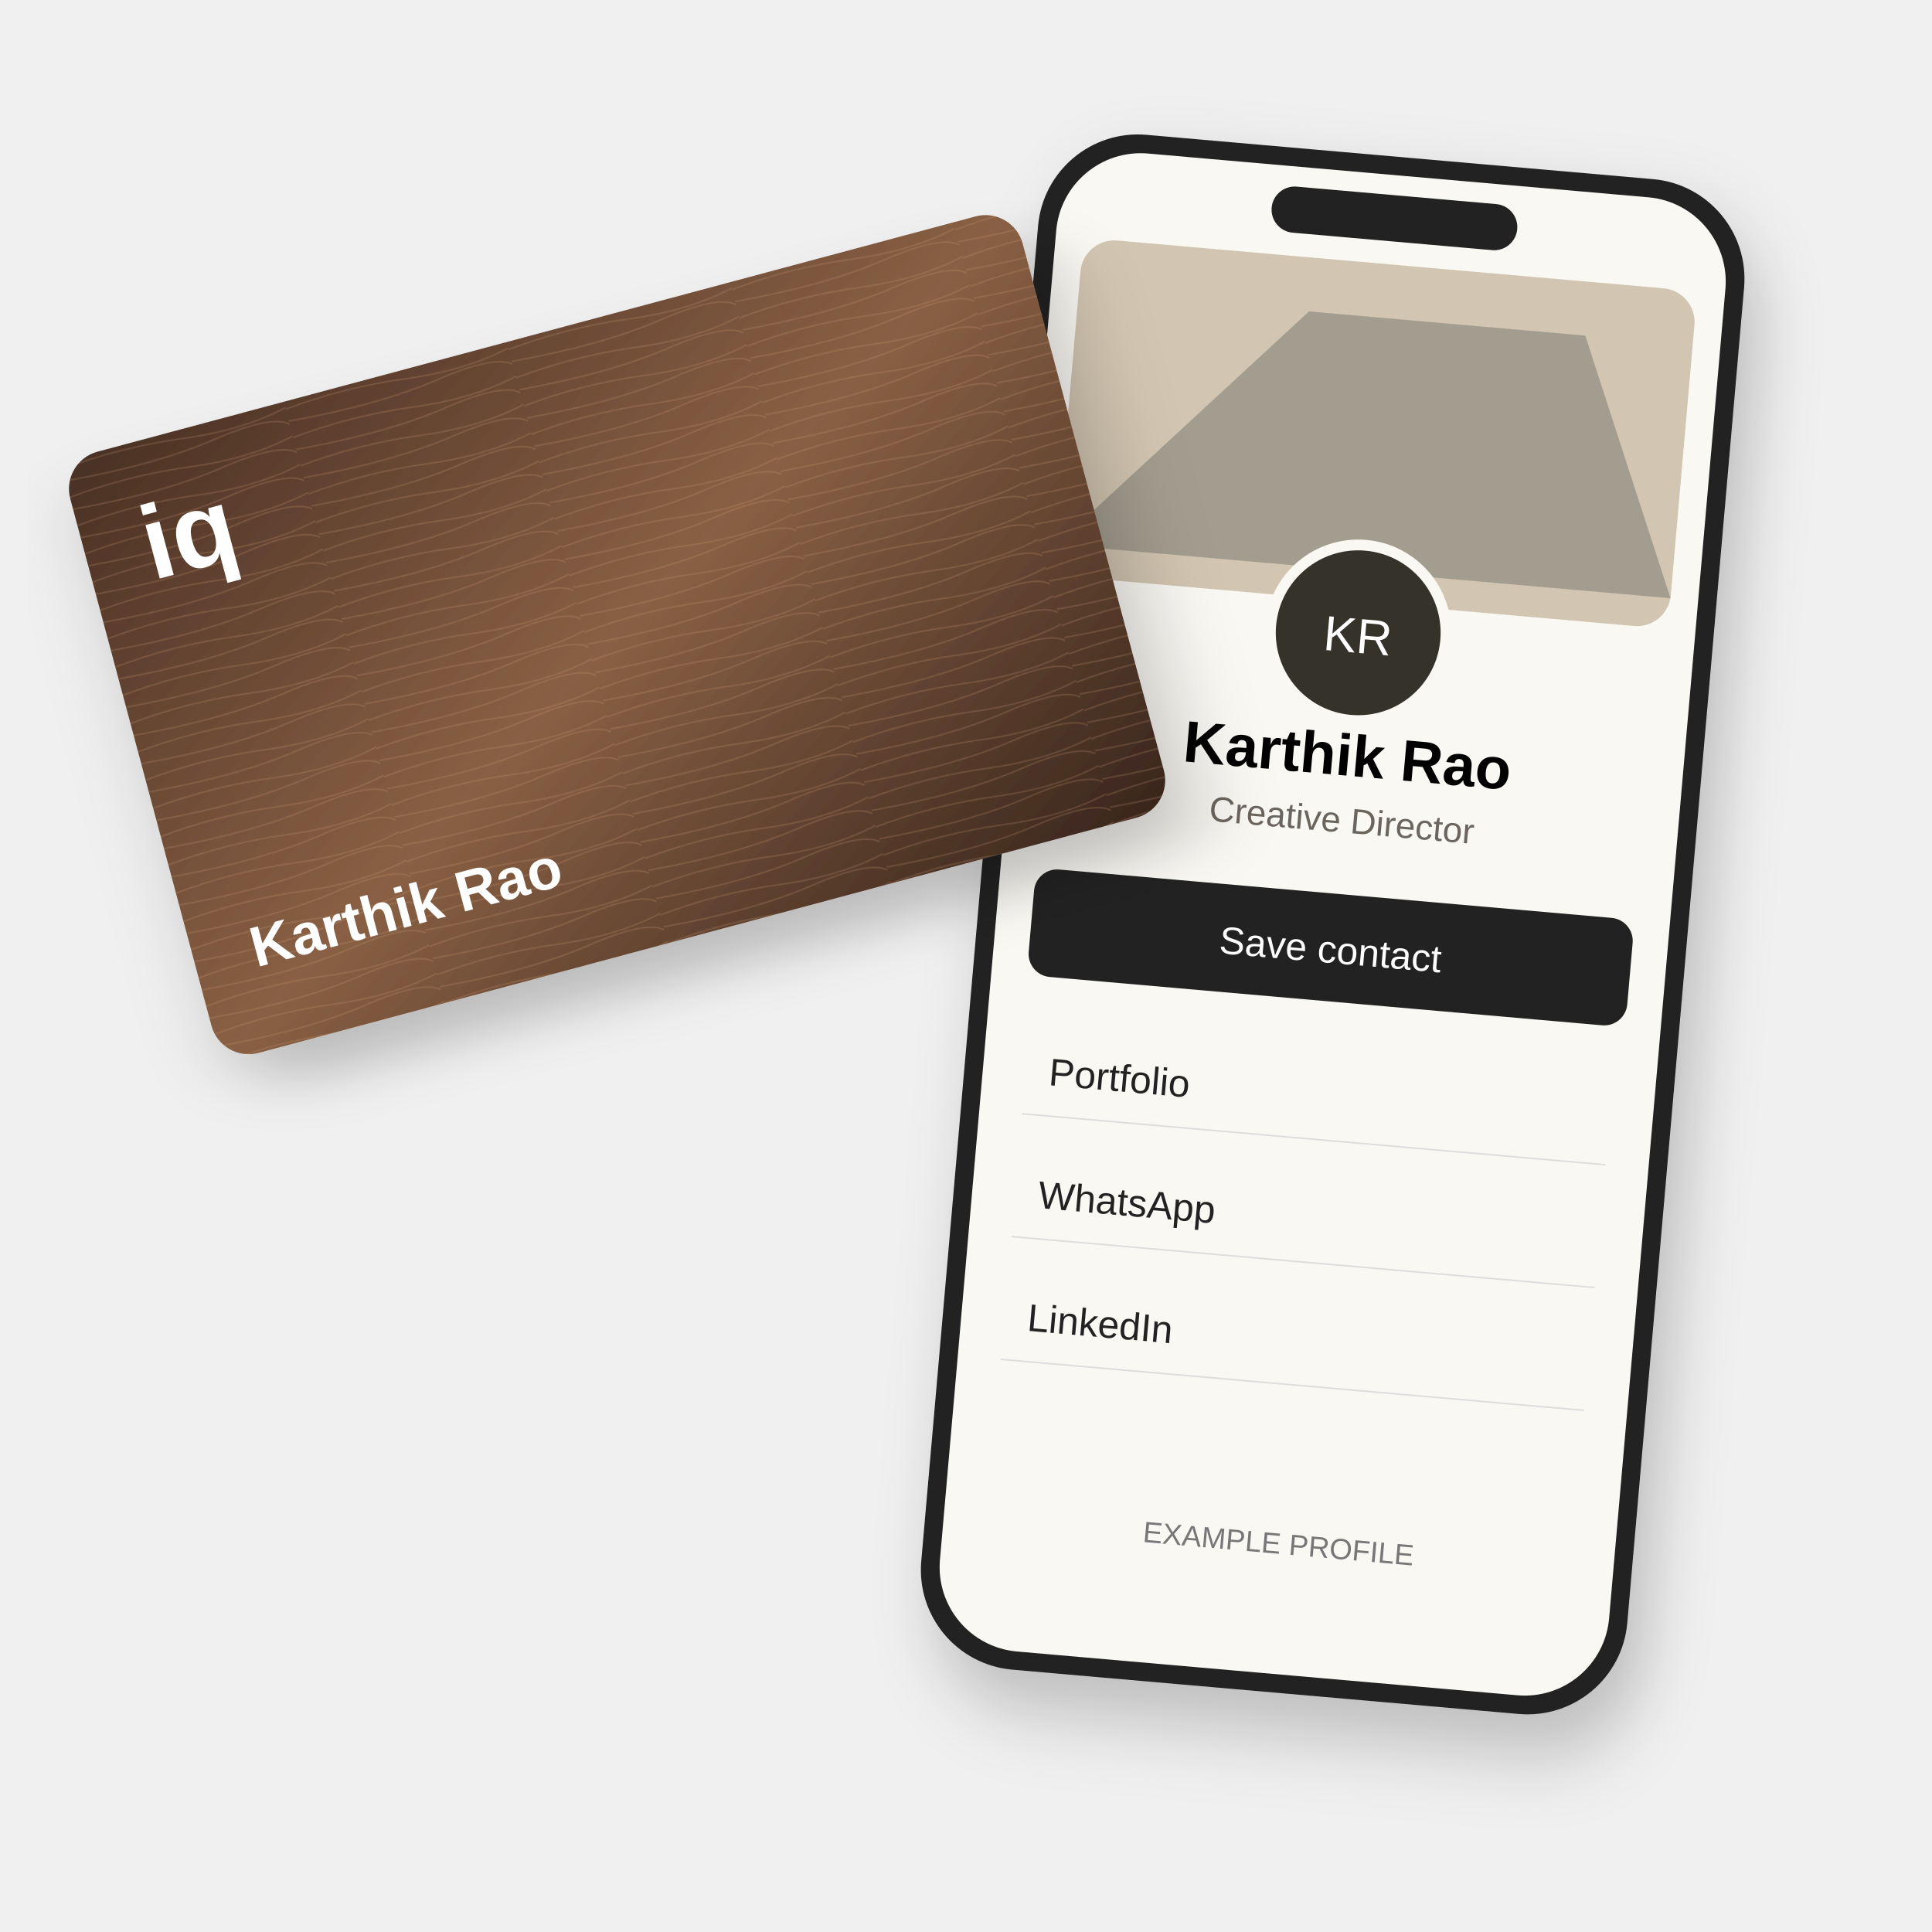
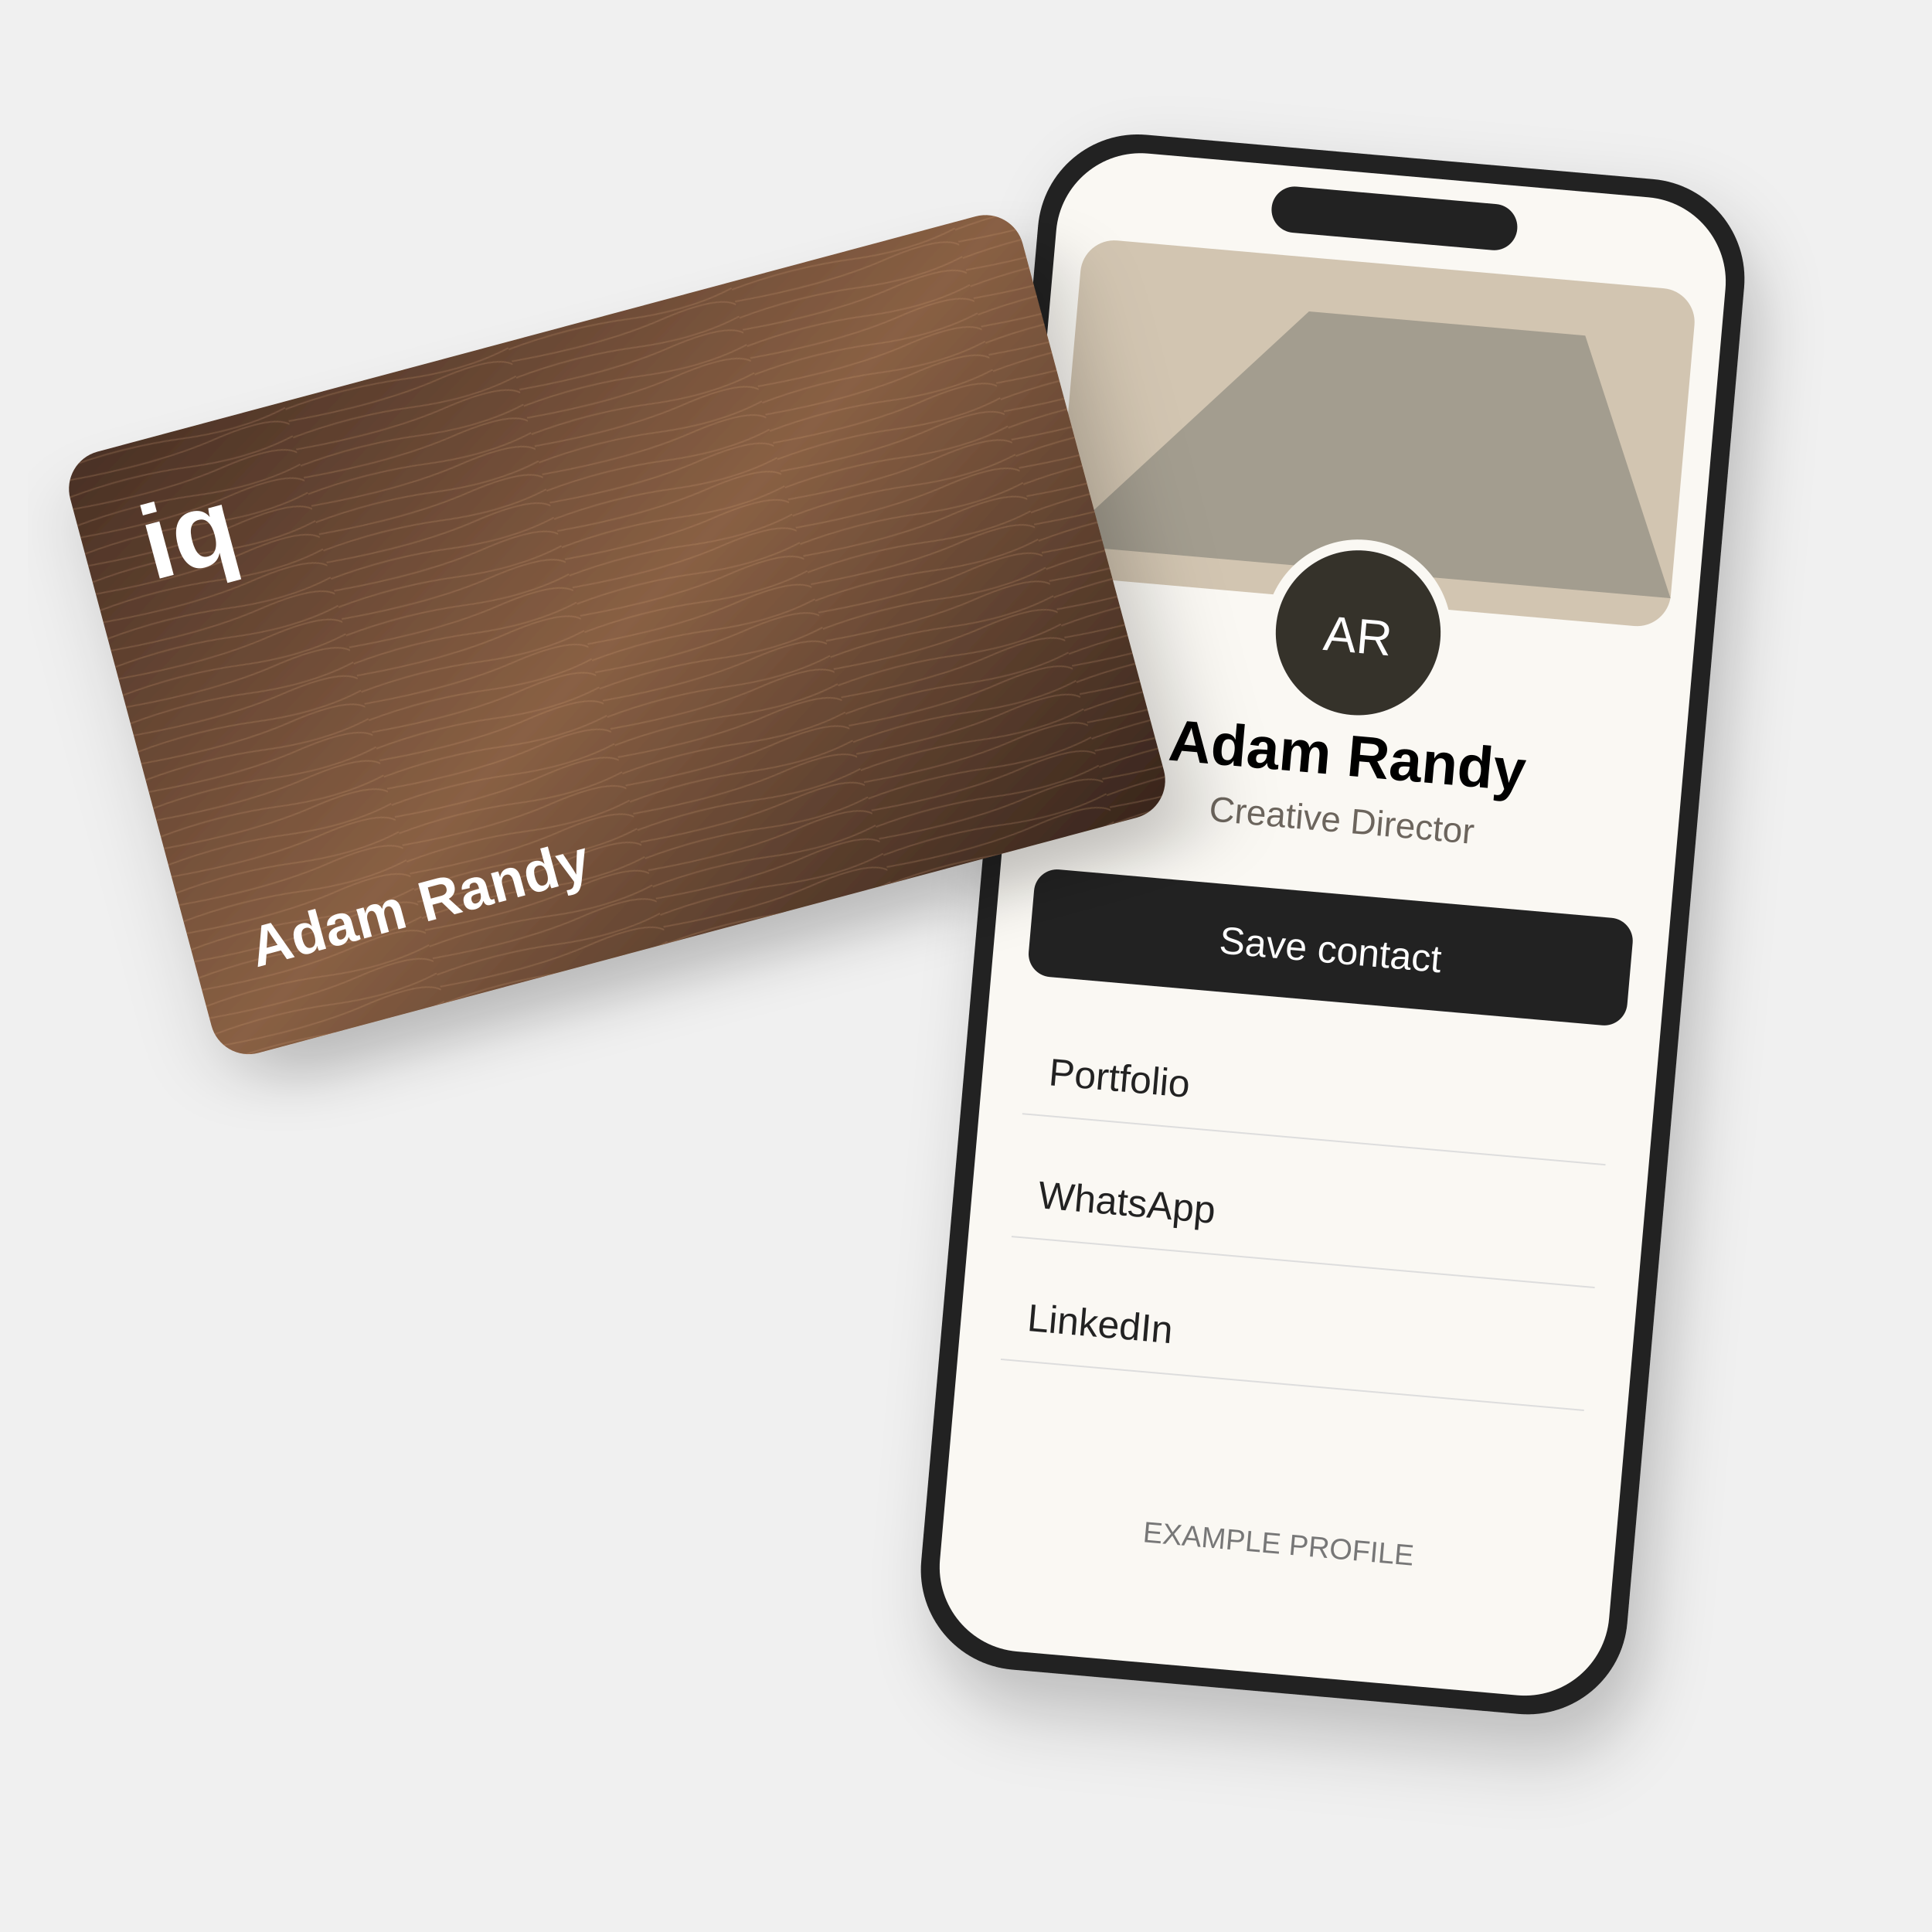
<svg xmlns="http://www.w3.org/2000/svg" viewBox="0 0 1254 1254">
  <defs>
    <linearGradient id="w" x2="1" y2="1">
      <stop stop-color="#493024" />
      <stop offset=".5" stop-color="#896044" />
      <stop offset="1" stop-color="#38251c" />
    </linearGradient>
    <filter id="s">
      <feDropShadow dx="12" dy="24" stdDeviation="23" flood-opacity=".22" />
    </filter>
    <pattern id="g" width="150" height="19" patternUnits="userSpaceOnUse">
      <path d="M0 5Q40 1 80 6T150 4M0 13Q60 18 100 12T150 15" fill="none" stroke="#d1a27a" stroke-opacity=".22" />
    </pattern>
  </defs>
  <g font-family="Arial,sans-serif">
    <g transform="translate(635 100) rotate(5 230 500)" filter="url(#s)">
      <rect width="460" height="1000" rx="65" fill="#202020" />
      <rect x="12" y="12" width="436" height="976" rx="55" fill="#faf8f3" />
      <rect x="30" y="70" width="400" height="220" rx="22" fill="#d2c5b1" />
      <path d="M30 270L180 105H360L430 270Z" fill="#a39d8f" />
      <rect x="150" y="25" width="160" height="30" rx="15" fill="#202020" />
      <circle cx="230" cy="310" r="57" fill="#34312c" stroke="#faf8f3" stroke-width="7" />
-       <text x="230" y="323" fill="white" font-size="32" text-anchor="middle">KR</text>
-       <text x="230" y="403" font-size="38" font-weight="bold" text-anchor="middle">Karthik Rao</text>
+       <text x="230" y="323" fill="white" font-size="32" text-anchor="middle">AR</text>
+       <text x="230" y="403" font-size="38" font-weight="bold" text-anchor="middle">Adam Randy</text>
      <text x="230" y="440" font-size="23" text-anchor="middle" fill="#6c655d">Creative Director</text>
      <rect x="35" y="480" width="390" height="70" rx="15" fill="#222" />
      <text x="230" y="525" fill="white" font-size="25" text-anchor="middle">Save contact</text>
      <g font-size="25" fill="#242424">
        <text x="55" y="620">Portfolio</text>
        <text x="55" y="700">WhatsApp</text>
        <text x="55" y="780">LinkedIn</text>
        <path d="M40 640H420M40 720H420M40 800H420" stroke="#ddd" />
      </g>
      <text x="230" y="910" font-size="19" text-anchor="middle" fill="#777">EXAMPLE PROFILE</text>
    </g>
    <g transform="translate(80 210) rotate(-15 320 200)" filter="url(#s)">
      <rect width="640" height="404" rx="25" fill="url(#w)" />
      <rect width="640" height="404" rx="25" fill="url(#g)" />
      <text x="38" y="90" font-size="68" font-weight="bold" fill="#fff">iq</text>
-       <text x="38" y="350" font-size="37" font-weight="bold" fill="#fff">Karthik Rao</text>
+       <text x="38" y="350" font-size="37" font-weight="bold" fill="#fff">Adam Randy</text>
    </g>
  </g>
</svg>
